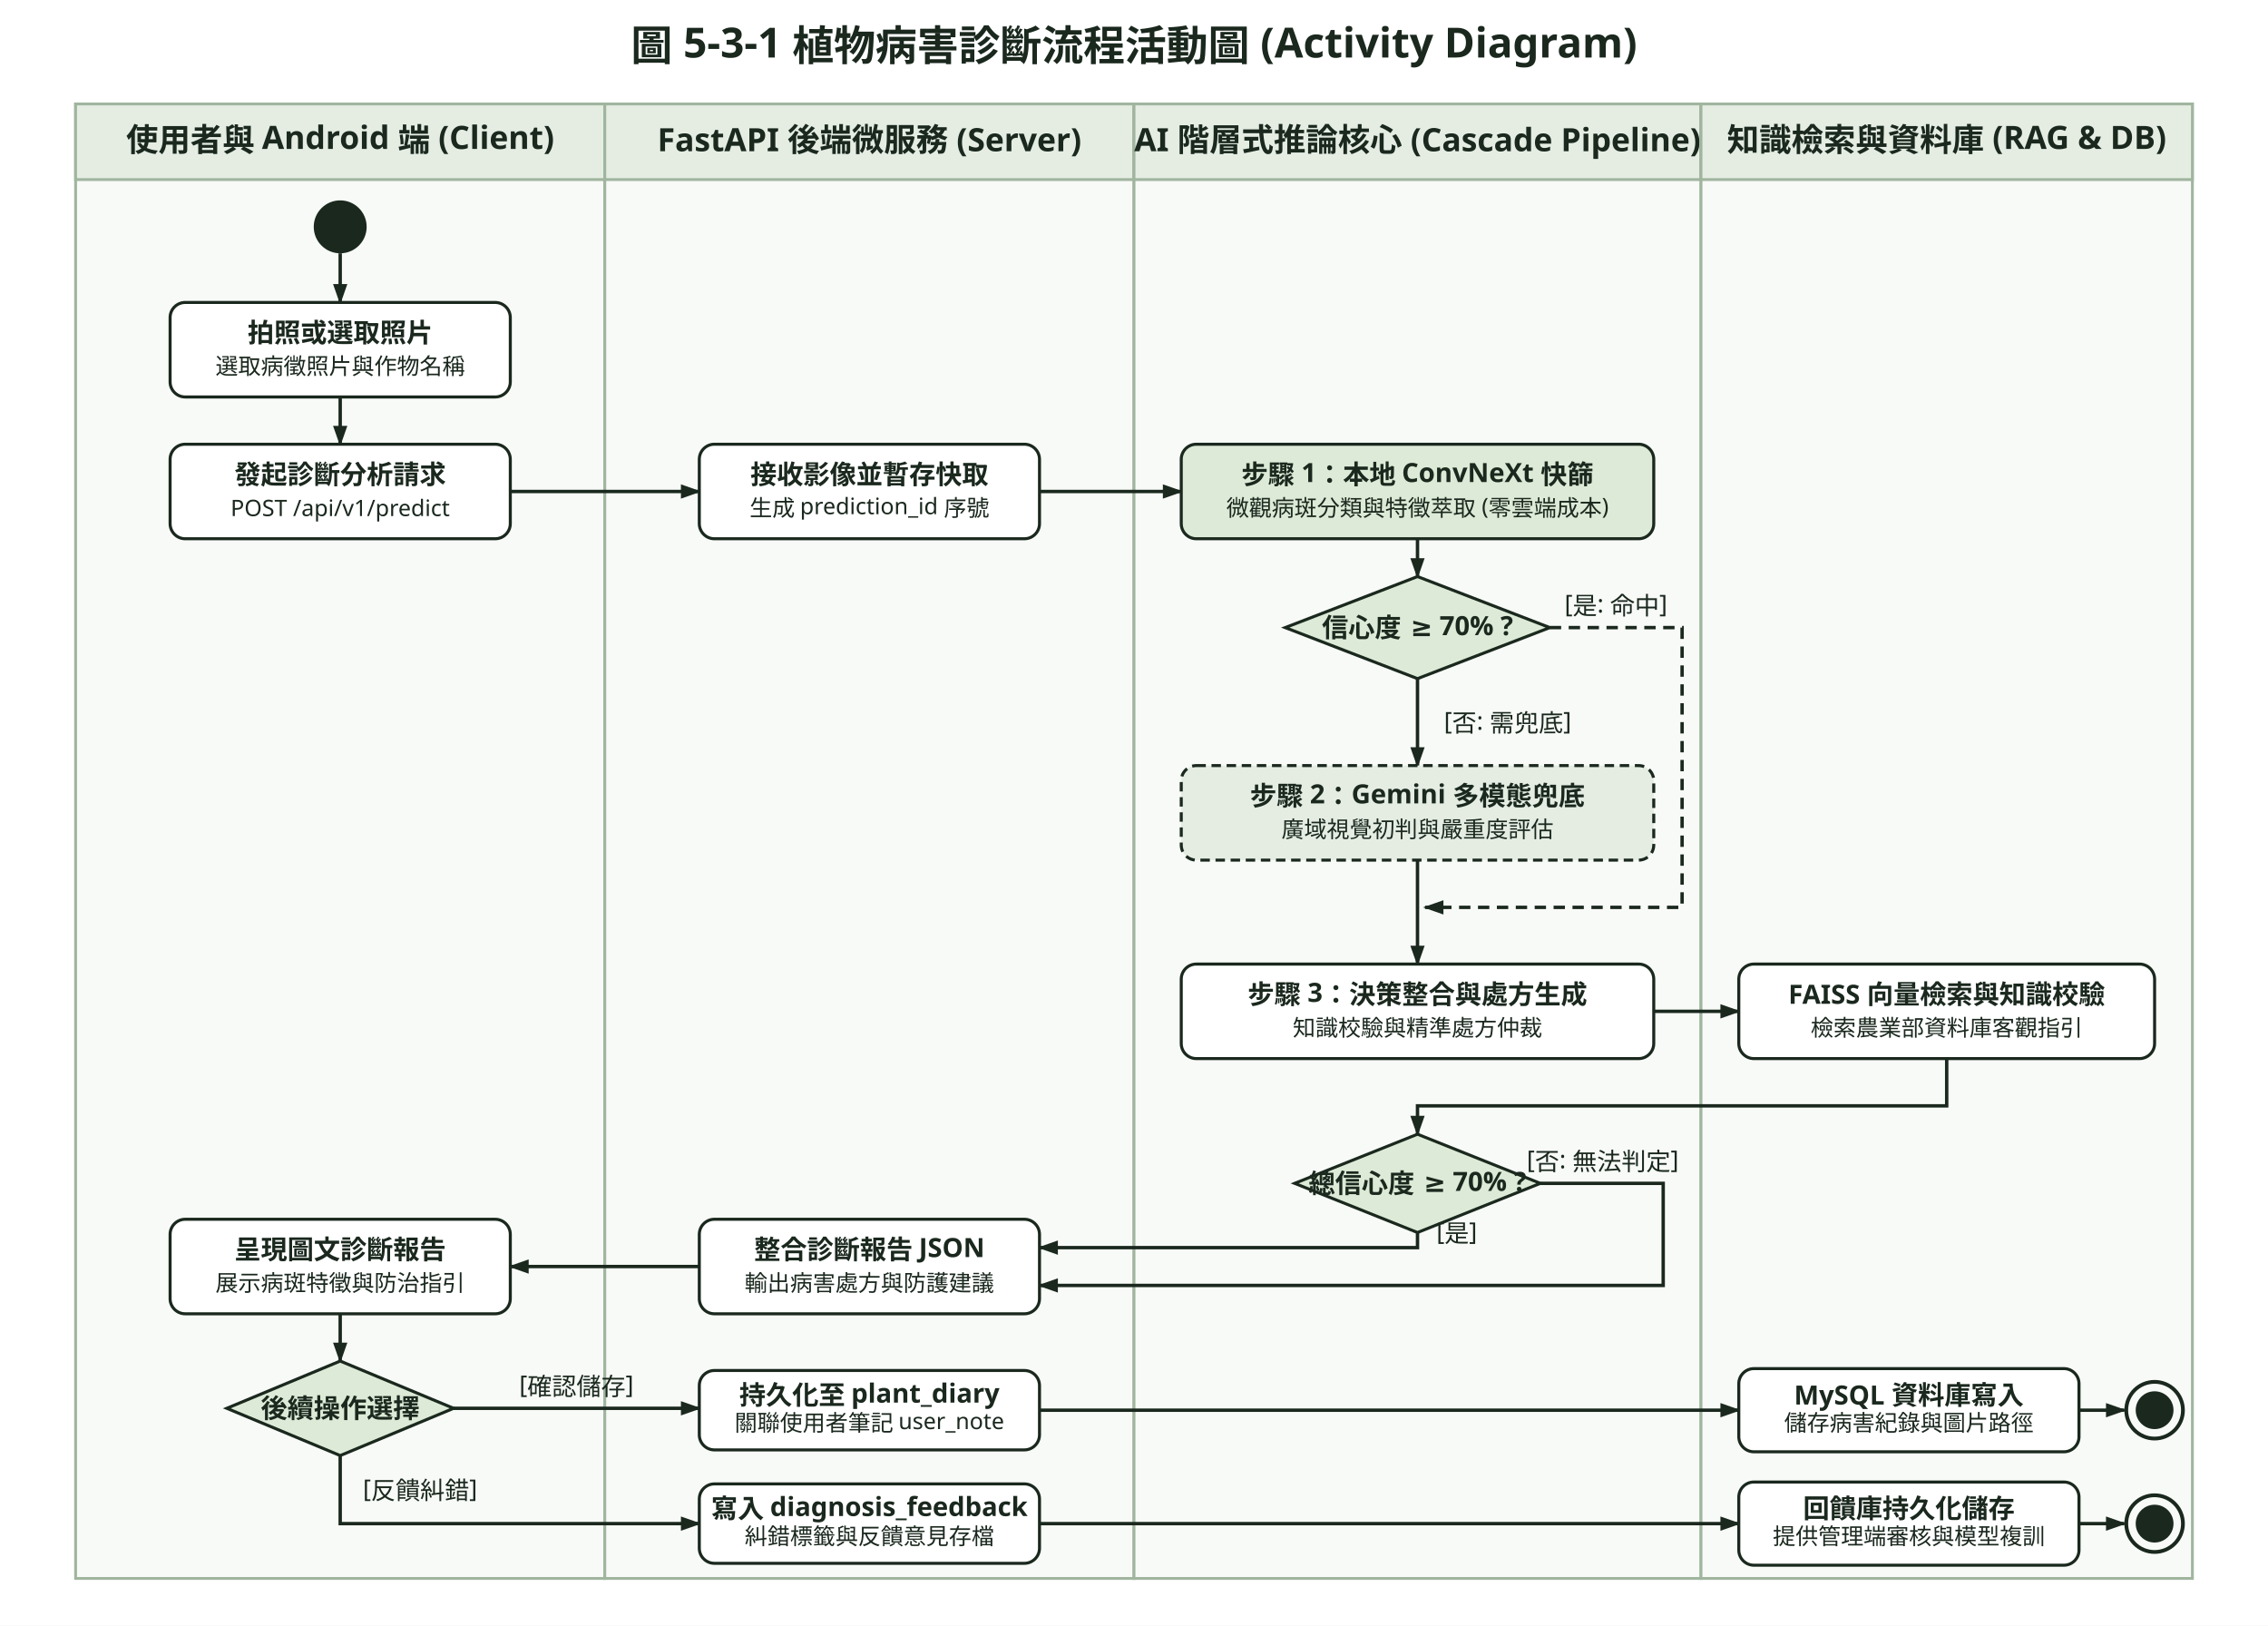
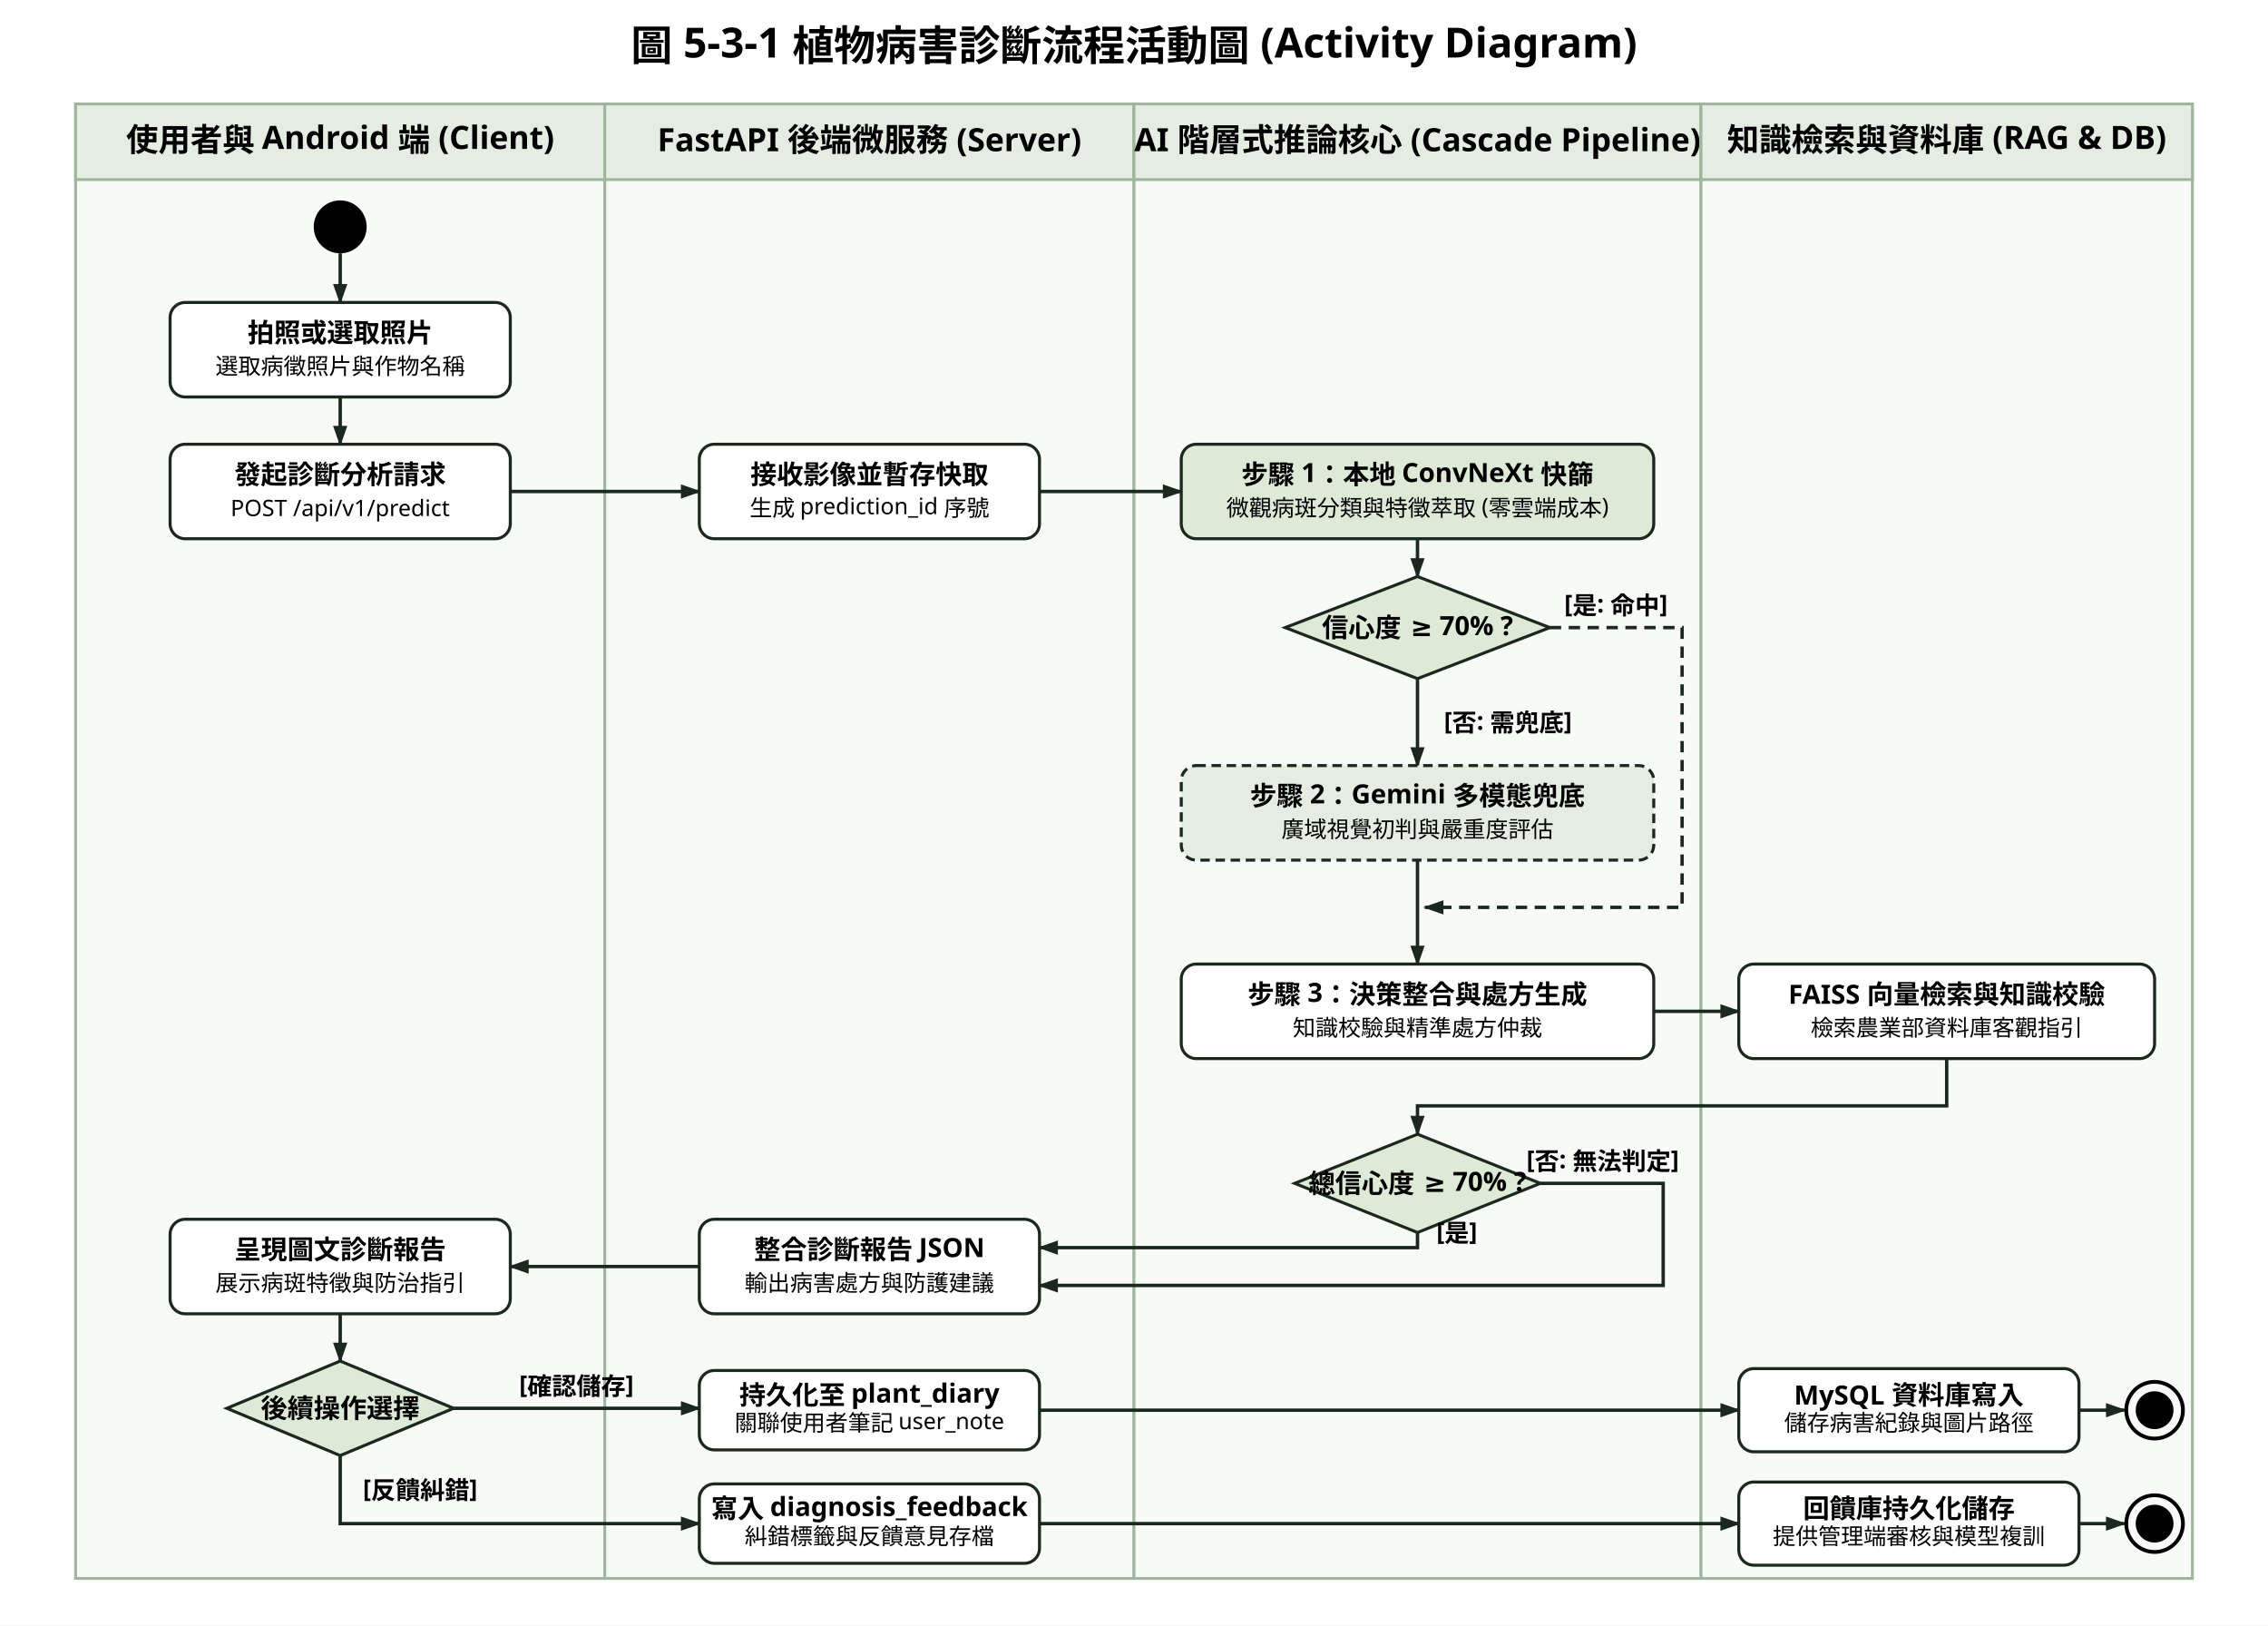
<svg xmlns="http://www.w3.org/2000/svg" viewBox="0 0 1200 860" width="1200" height="860">
  <defs>
    <style>
-       .title { font-family: 'Microsoft JhengHei', 'PingFang TC', sans-serif; font-size: 22px; font-weight: bold; fill: #1A281E; }
-       .swimlane-title { font-family: 'Microsoft JhengHei', 'PingFang TC', sans-serif; font-size: 17px; font-weight: bold; fill: #1A281E; text-anchor: middle; }
-       .node-text { font-family: 'Microsoft JhengHei', 'PingFang TC', sans-serif; font-size: 14px; fill: #1A281E; text-anchor: middle; }
-       .node-text-bold { font-family: 'Microsoft JhengHei', 'PingFang TC', sans-serif; font-size: 14px; font-weight: bold; fill: #1A281E; text-anchor: middle; }
-       .node-subtext { font-family: 'Microsoft JhengHei', 'PingFang TC', sans-serif; font-size: 12px; fill: #1A281E; text-anchor: middle; }
-       .edge-label { font-family: 'Microsoft JhengHei', 'PingFang TC', sans-serif; font-size: 13px; font-weight: 500; fill: #1A281E; }
+       .title { font-family: 'Microsoft JhengHei', 'PingFang TC', sans-serif; font-size: 22px; font-weight: bold; fill: #000000; }
+       .swimlane-title { font-family: 'Microsoft JhengHei', 'PingFang TC', sans-serif; font-size: 17px; font-weight: bold; fill: #000000; text-anchor: middle; }
+       .node-text { font-family: 'Microsoft JhengHei', 'PingFang TC', sans-serif; font-size: 14px; fill: #000000; text-anchor: middle; }
+       .node-text-bold { font-family: 'Microsoft JhengHei', 'PingFang TC', sans-serif; font-size: 14px; font-weight: bold; fill: #000000; text-anchor: middle; }
+       .node-subtext { font-family: 'Microsoft JhengHei', 'PingFang TC', sans-serif; font-size: 12px; font-weight: normal; fill: #000000; text-anchor: middle; }
+       .edge-label { font-family: 'Microsoft JhengHei', 'PingFang TC', sans-serif; font-size: 13px; font-weight: bold; fill: #000000; }
      .swimlane-bg { fill: #F8FAF7; stroke: #A0B59E; stroke-width: 1.5; }
      .swimlane-header { fill: #E5EDE3; stroke: #A0B59E; stroke-width: 1.5; }
      .action-node { fill: #FFFFFF; stroke: #1A281E; stroke-width: 1.6; rx: 8; ry: 8; }
      .ai-node-local { fill: #DDEAD7; stroke: #1A281E; stroke-width: 1.6; rx: 8; ry: 8; }
      .ai-node-cloud { fill: #E5EDE3; stroke: #1A281E; stroke-dasharray: 5,3; stroke-width: 1.6; rx: 8; ry: 8; }
      .db-node { fill: #FFFFFF; stroke: #1A281E; stroke-width: 1.6; rx: 8; ry: 8; }
      .decision-node { fill: #DDEAD7; stroke: #1A281E; stroke-width: 1.6; }
      .line { stroke: #1A281E; stroke-width: 1.8; fill: none; marker-end: url(#arrow); }
      .bypass-line { stroke: #1A281E; stroke-width: 1.8; stroke-dasharray: 6,4; fill: none; marker-end: url(#arrow); }
    </style>
    <marker id="arrow" viewBox="0 0 10 10" refX="9" refY="5" markerWidth="6" markerHeight="6" orient="auto-start-reverse">
      <path d="M 0 1.5 L 10 5 L 0 8.5 z" fill="#1A281E" />
    </marker>
  </defs>
  <rect width="100%" height="100%" fill="#ffffff" />
  <text x="600" y="32" class="title" text-anchor="middle">圖 5-3-1 植物病害診斷流程活動圖 (Activity Diagram)</text>
  <rect x="40" y="55" width="280" height="780" class="swimlane-bg" />
  <rect x="40" y="55" width="280" height="40" class="swimlane-header" />
  <text x="180" y="80" class="swimlane-title">使用者與 Android 端 (Client)</text>
  <rect x="320" y="55" width="280" height="780" class="swimlane-bg" />
  <rect x="320" y="55" width="280" height="40" class="swimlane-header" />
  <text x="460" y="80" class="swimlane-title">FastAPI 後端微服務 (Server)</text>
  <rect x="600" y="55" width="300" height="780" class="swimlane-bg" />
  <rect x="600" y="55" width="300" height="40" class="swimlane-header" />
  <text x="750" y="80" class="swimlane-title">AI 階層式推論核心 (Cascade Pipeline)</text>
  <rect x="900" y="55" width="260" height="780" class="swimlane-bg" />
  <rect x="900" y="55" width="260" height="40" class="swimlane-header" />
  <text x="1030" y="80" class="swimlane-title">知識檢索與資料庫 (RAG &amp; DB)</text>
-   <circle cx="180" cy="120" r="14" fill="#1A281E" />
+   <circle cx="180" cy="120" r="14" fill="#000000" />
  <line x1="180" y1="134" x2="180" y2="160" class="line" />
  <rect x="90" y="160" width="180" height="50" class="action-node" />
  <text x="180" y="181" class="node-text-bold">拍照或選取照片</text>
  <text x="180" y="198" class="node-subtext">選取病徵照片與作物名稱</text>
  <line x1="180" y1="210" x2="180" y2="235" class="line" />
  <rect x="90" y="235" width="180" height="50" class="action-node" />
  <text x="180" y="256" class="node-text-bold">發起診斷分析請求</text>
  <text x="180" y="273" class="node-subtext">POST /api/v1/predict</text>
  <path d="M 270 260 L 370 260" class="line" />
  <rect x="370" y="235" width="180" height="50" class="action-node" />
  <text x="460" y="256" class="node-text-bold">接收影像並暫存快取</text>
  <text x="460" y="273" class="node-subtext">生成 prediction_id 序號</text>
  <path d="M 550 260 L 625 260" class="line" />
  <rect x="625" y="235" width="250" height="50" class="ai-node-local" />
  <text x="750" y="256" class="node-text-bold">步驟 1：本地 ConvNeXt 快篩</text>
  <text x="750" y="273" class="node-subtext">微觀病斑分類與特徵萃取 (零雲端成本)</text>
  <line x1="750" y1="285" x2="750" y2="305" class="line" />
  <polygon points="750,305 820,332 750,359 680,332" class="decision-node" />
  <text x="750" y="337" class="node-text-bold" font-size="13">信心度 ≥ 70% ?</text>
  <path d="M 820 332 L 890 332 L 890 480 L 754 480" class="bypass-line" />
  <text x="855" y="324" class="edge-label" text-anchor="middle">[是: 命中]</text>
  <line x1="750" y1="359" x2="750" y2="405" class="line" />
  <text x="764" y="386" class="edge-label" text-anchor="start">[否: 需兜底]</text>
  <rect x="625" y="405" width="250" height="50" class="ai-node-cloud" />
  <text x="750" y="426" class="node-text-bold">步驟 2：Gemini 多模態兜底</text>
  <text x="750" y="443" class="node-subtext">廣域視覺初判與嚴重度評估</text>
  <line x1="750" y1="455" x2="750" y2="510" class="line" />
  <rect x="625" y="510" width="250" height="50" class="action-node" />
  <text x="750" y="531" class="node-text-bold">步驟 3：決策整合與處方生成</text>
  <text x="750" y="548" class="node-subtext">知識校驗與精準處方仲裁</text>
  <path d="M 875 535 L 920 535" class="line" />
  <rect x="920" y="510" width="220" height="50" class="db-node" />
  <text x="1030" y="531" class="node-text-bold">FAISS 向量檢索與知識校驗</text>
  <text x="1030" y="548" class="node-subtext">檢索農業部資料庫客觀指引</text>
  <path d="M 1030 560 L 1030 585 L 750 585 L 750 600" class="line" />
  <polygon points="750,600 815,626 750,652 685,626" class="decision-node" />
  <text x="750" y="631" class="node-text-bold" font-size="13">總信心度 ≥ 70% ?</text>
  <path d="M 815 626 L 880 626 L 880 680 L 550 680" class="line" />
  <text x="848" y="618" class="edge-label" text-anchor="middle">[否: 無法判定]</text>
  <path d="M 750 652 L 750 660 L 550 660" class="line" />
  <text x="760" y="656" class="edge-label" text-anchor="start">[是]</text>
  <rect x="370" y="645" width="180" height="50" class="action-node" />
  <text x="460" y="666" class="node-text-bold">整合診斷報告 JSON</text>
  <text x="460" y="683" class="node-subtext">輸出病害處方與防護建議</text>
  <path d="M 370 670 L 270 670" class="line" />
  <rect x="90" y="645" width="180" height="50" class="action-node" />
  <text x="180" y="666" class="node-text-bold">呈現圖文診斷報告</text>
  <text x="180" y="683" class="node-subtext">展示病斑特徵與防治指引</text>
  <line x1="180" y1="695" x2="180" y2="720" class="line" />
  <polygon points="180,720 240,745 180,770 120,745" class="decision-node" />
  <text x="180" y="750" class="node-text-bold" font-size="13">後續操作選擇</text>
  <path d="M 240 745 L 370 745" class="line" />
  <text x="305" y="737" class="edge-label" text-anchor="middle">[確認儲存]</text>
  <rect x="370" y="725" width="180" height="42" class="action-node" />
  <text x="460" y="743" class="node-text-bold">持久化至 plant_diary</text>
  <text x="460" y="757" class="node-subtext">關聯使用者筆記 user_note</text>
  <path d="M 550 746 L 920 746" class="line" />
  <rect x="920" y="724" width="180" height="44" class="db-node" />
  <text x="1010" y="743" class="node-text-bold">MySQL 資料庫寫入</text>
  <text x="1010" y="757" class="node-subtext">儲存病害紀錄與圖片路徑</text>
  <path d="M 1100 746 L 1124 746" class="line" />
-   <circle cx="1140" cy="746" r="10" fill="#1A281E" />
-   <circle cx="1140" cy="746" r="15" fill="none" stroke="#1A281E" stroke-width="2" />
+   <circle cx="1140" cy="746" r="10" fill="#000000" />
+   <circle cx="1140" cy="746" r="15" fill="none" stroke="#000000" stroke-width="2" />
  <path d="M 180 770 L 180 806 L 370 806" class="line" />
  <text x="192" y="792" class="edge-label" text-anchor="start">[反饋糾錯]</text>
  <rect x="370" y="785" width="180" height="42" class="action-node" />
  <text x="460" y="803" class="node-text-bold">寫入 diagnosis_feedback</text>
  <text x="460" y="817" class="node-subtext">糾錯標籤與反饋意見存檔</text>
  <path d="M 550 806 L 920 806" class="line" />
  <rect x="920" y="784" width="180" height="44" class="db-node" />
  <text x="1010" y="803" class="node-text-bold">回饋庫持久化儲存</text>
  <text x="1010" y="817" class="node-subtext">提供管理端審核與模型複訓</text>
  <path d="M 1100 806 L 1124 806" class="line" />
-   <circle cx="1140" cy="806" r="10" fill="#1A281E" />
-   <circle cx="1140" cy="806" r="15" fill="none" stroke="#1A281E" stroke-width="2" />
+   <circle cx="1140" cy="806" r="10" fill="#000000" />
+   <circle cx="1140" cy="806" r="15" fill="none" stroke="#000000" stroke-width="2" />
</svg>
